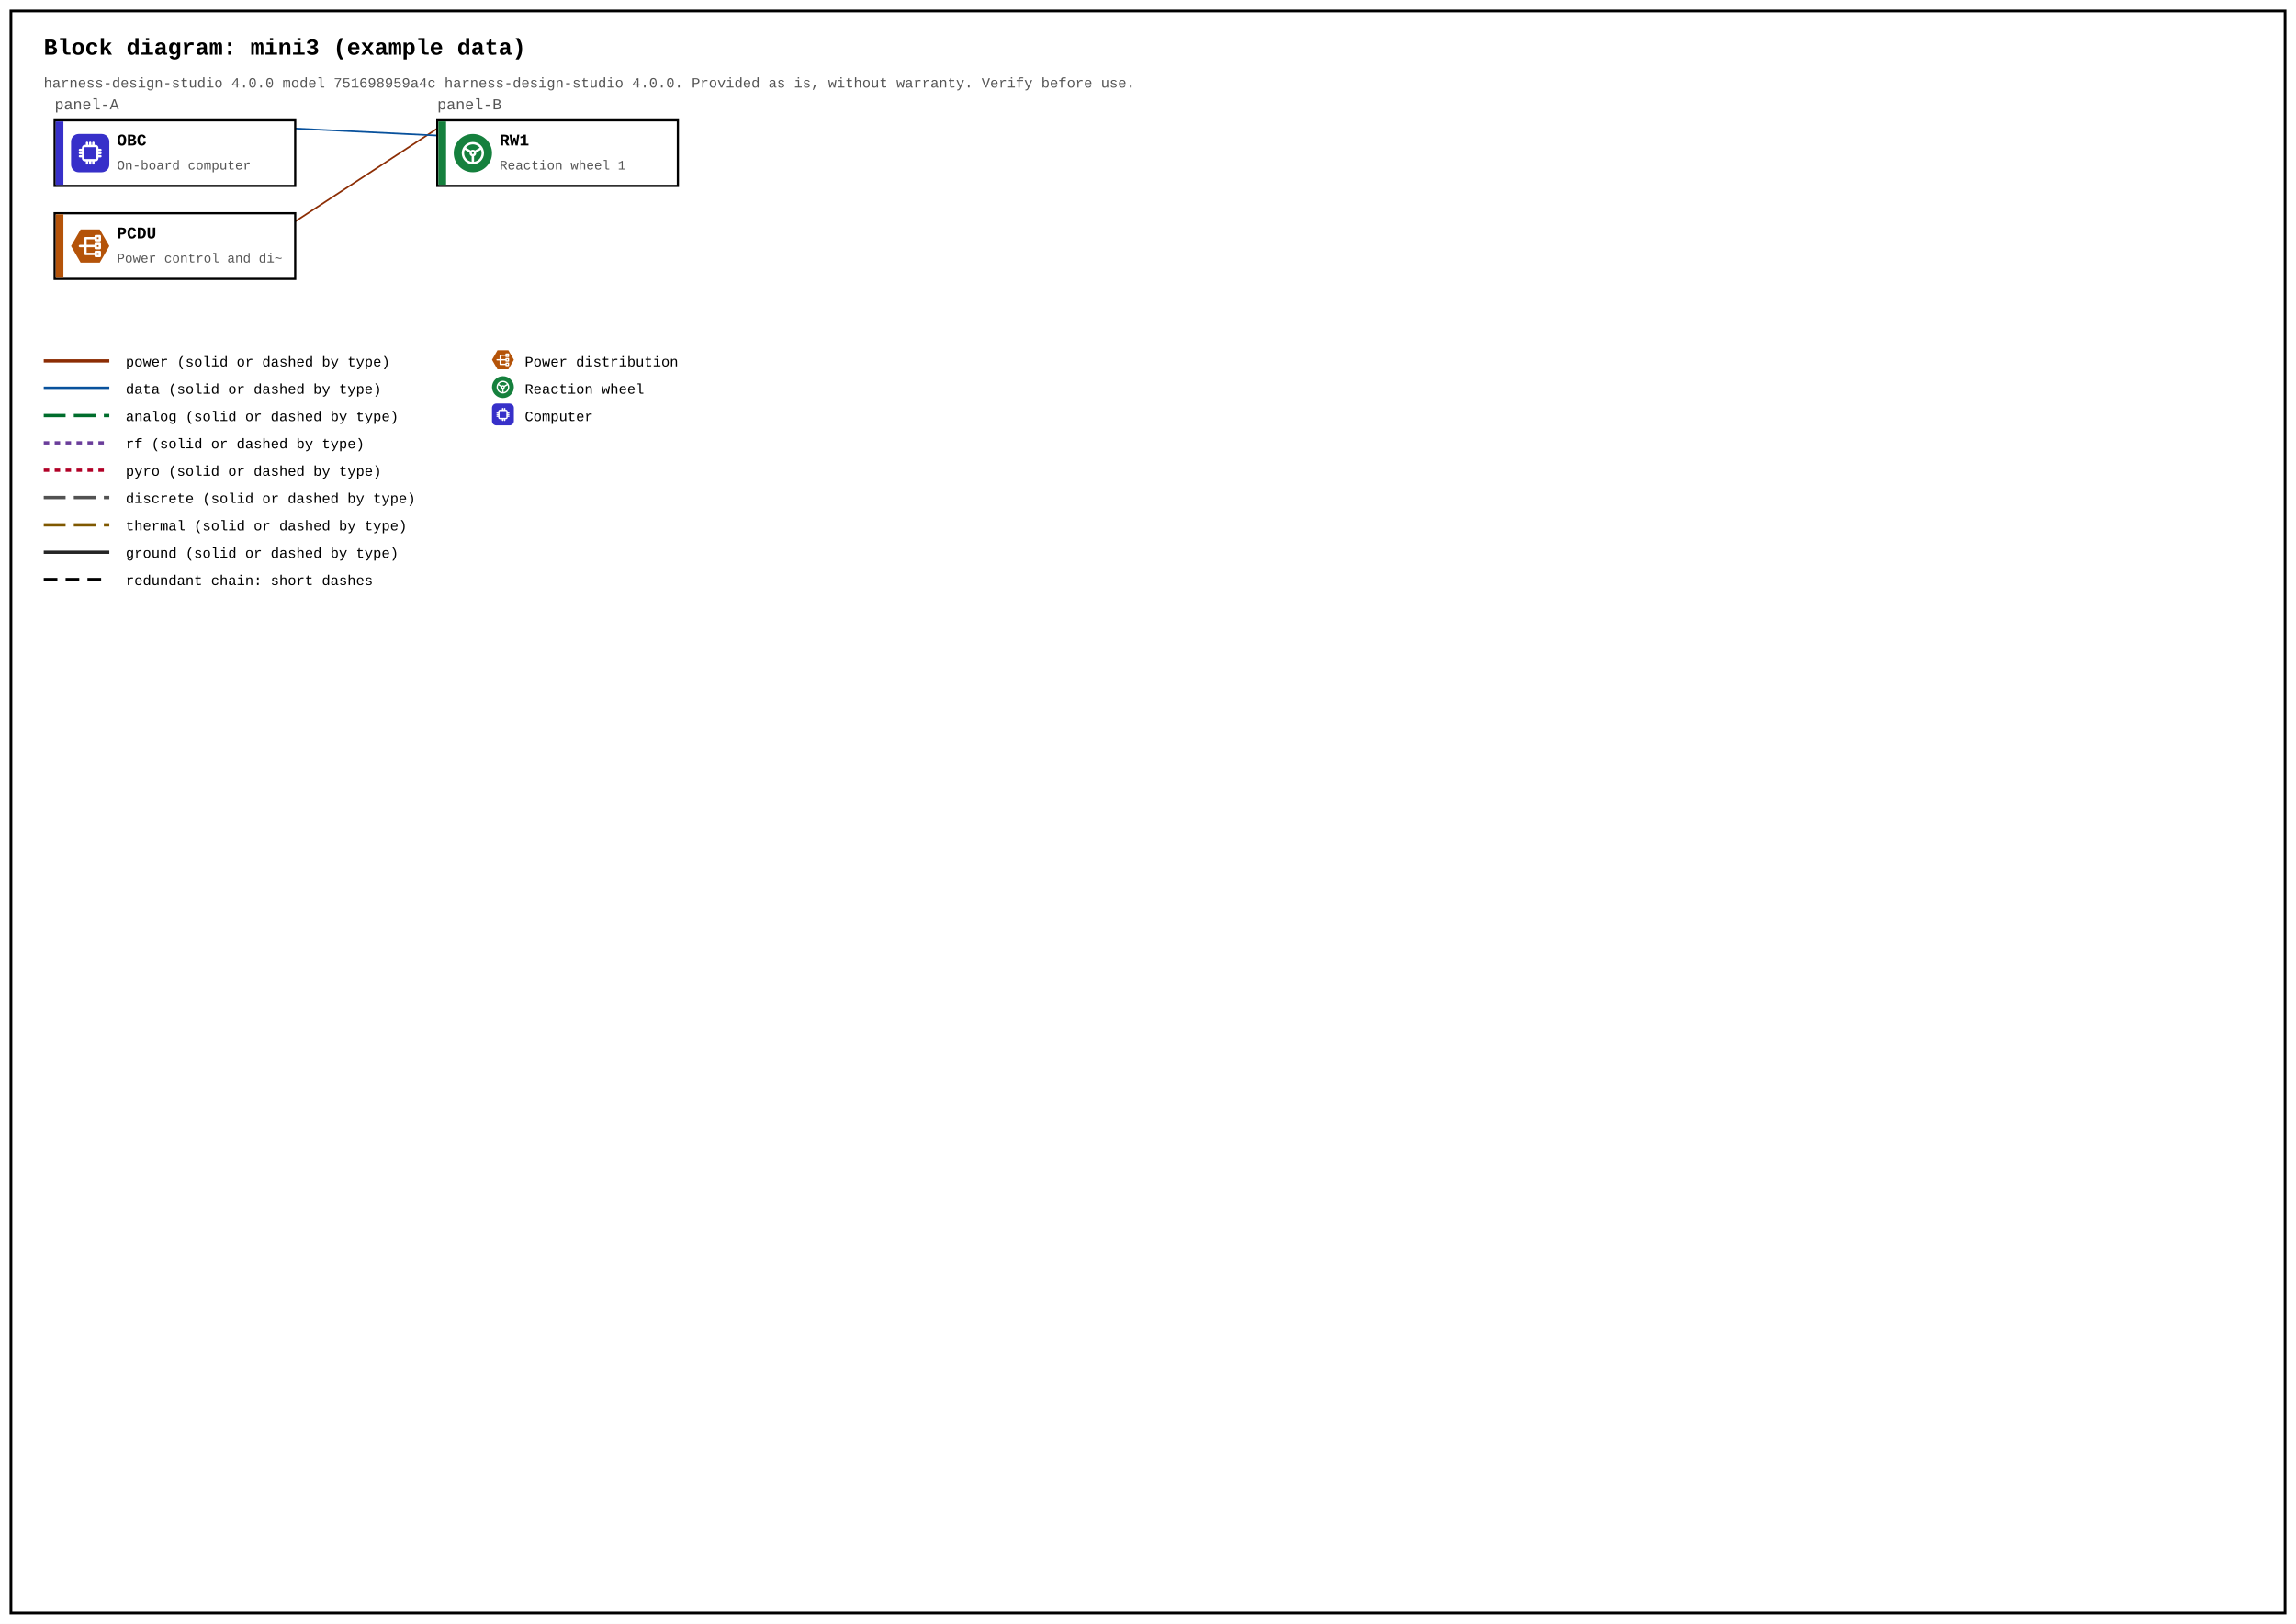
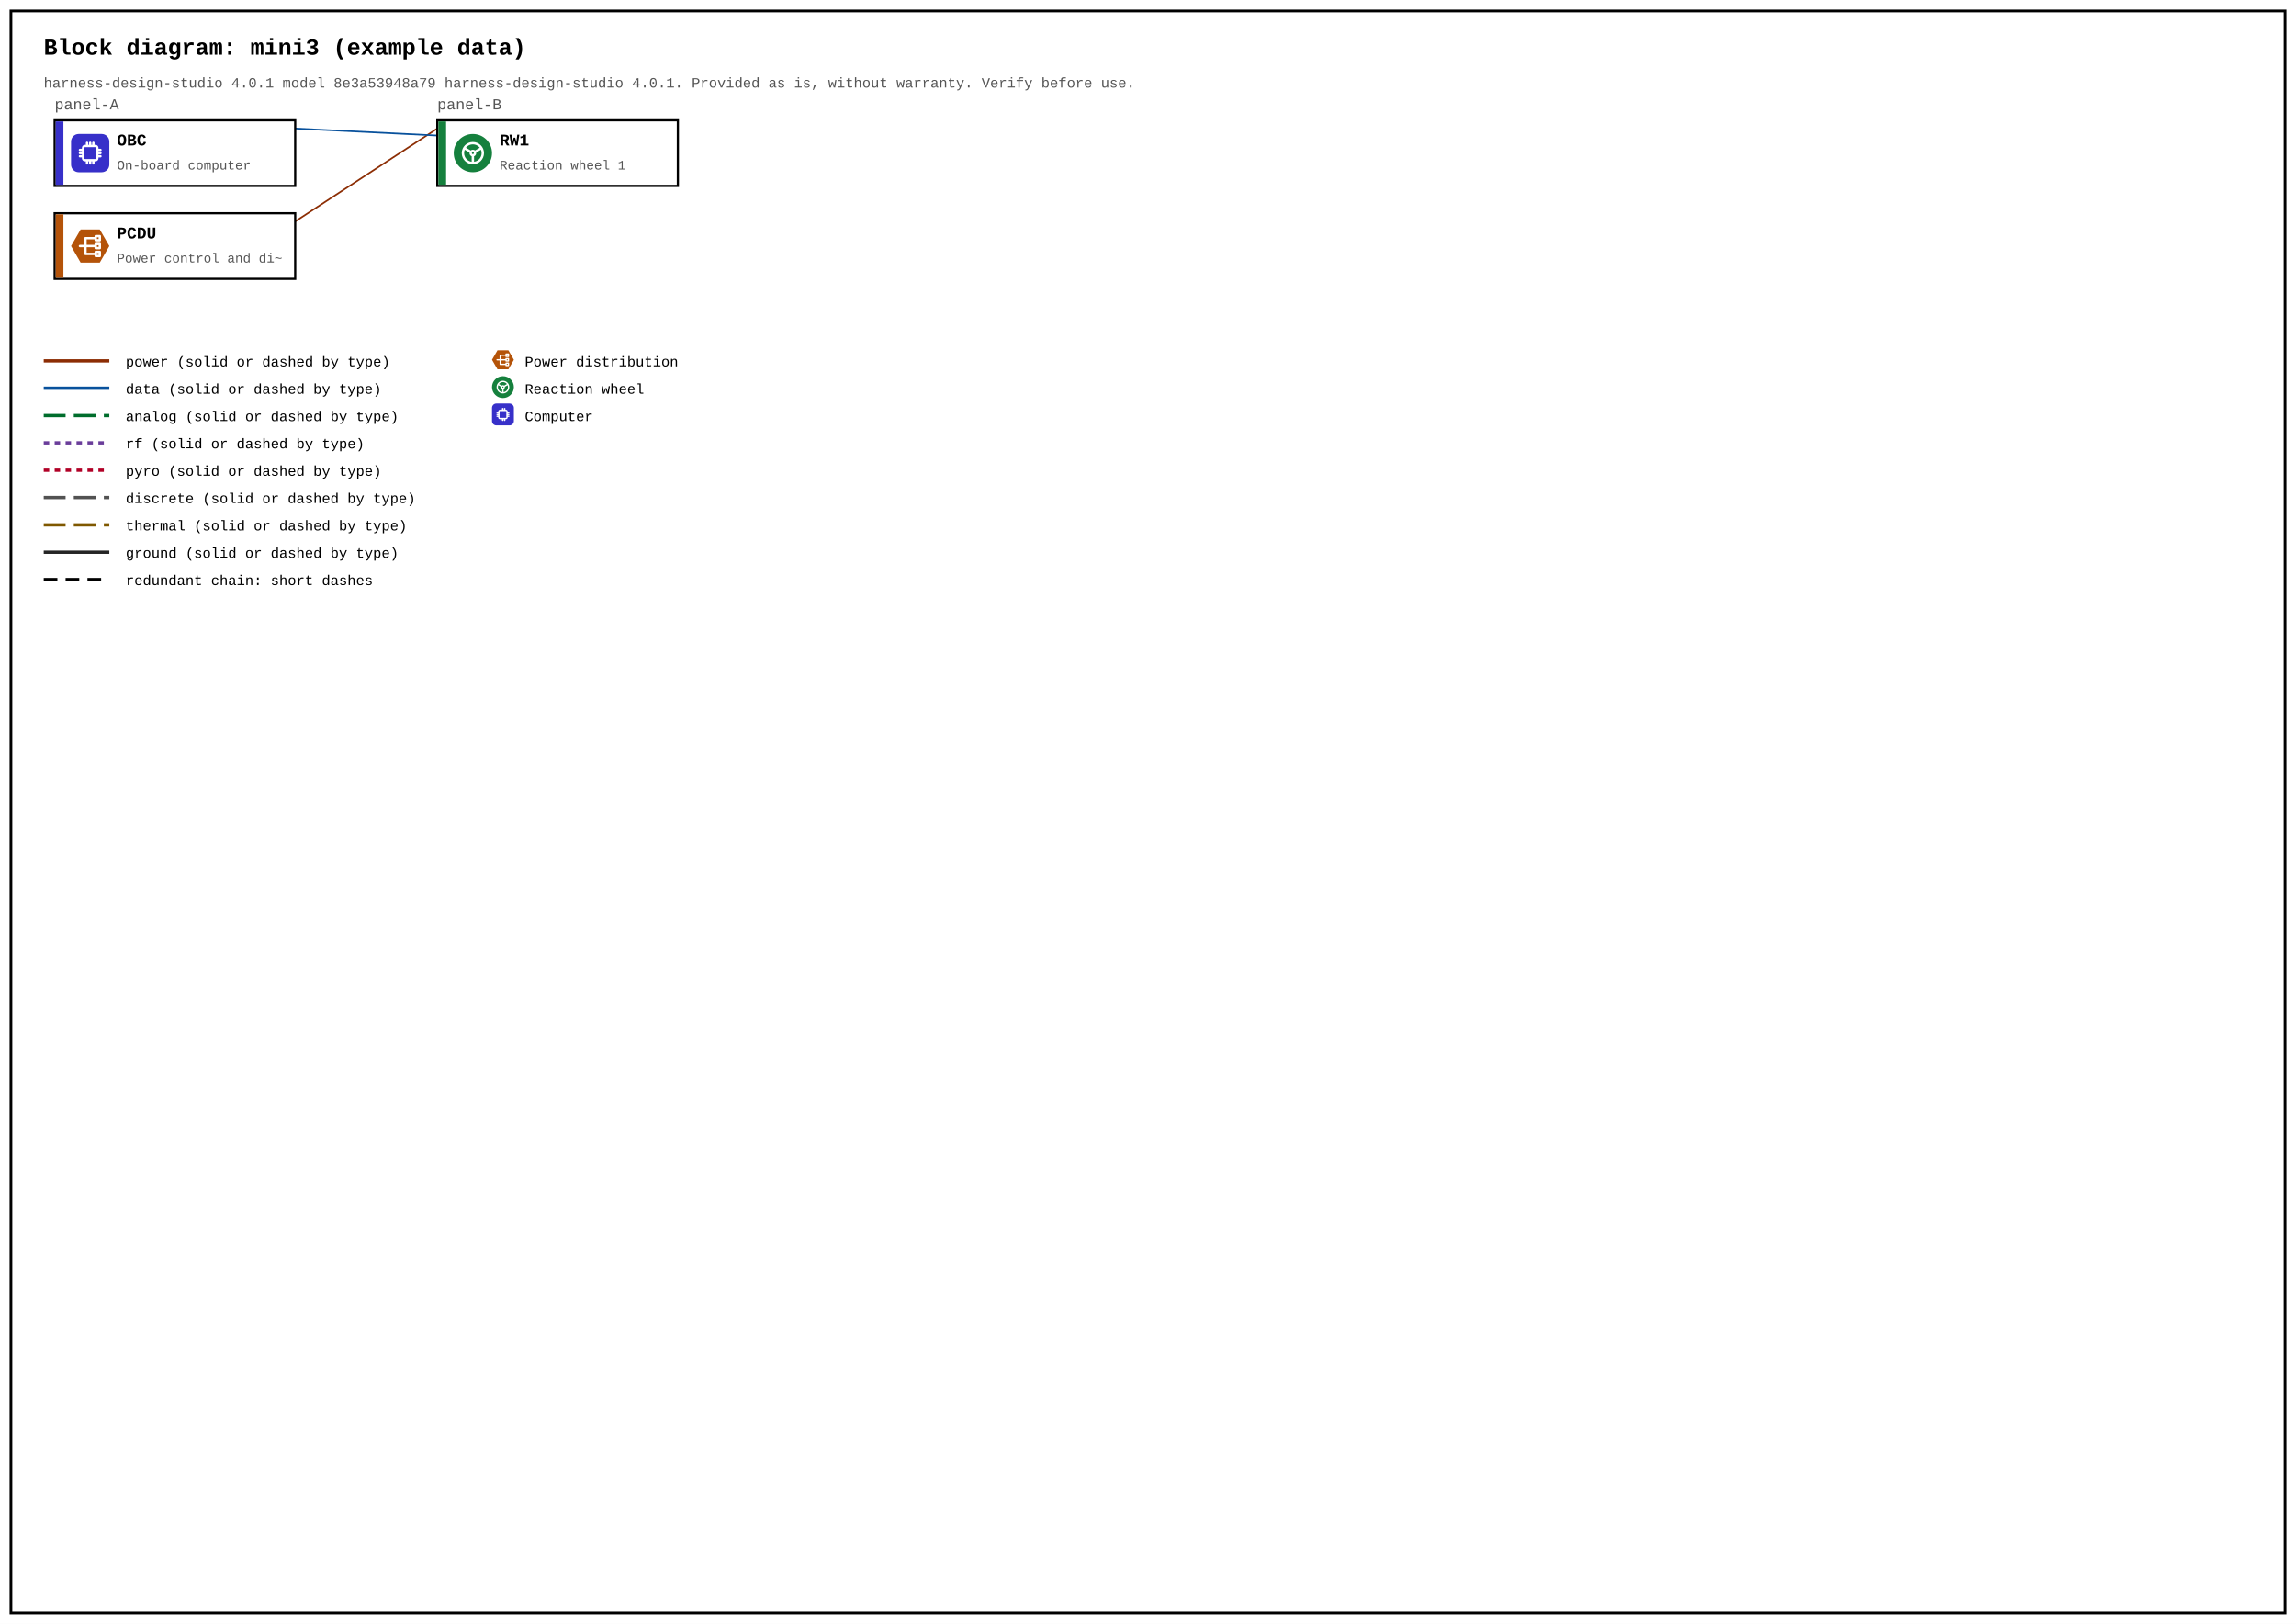
<svg xmlns="http://www.w3.org/2000/svg" width="420mm" height="297mm" viewBox="0 0 420 297" font-family="Courier New, Courier, monospace">
  <rect x="0" y="0" width="420" height="297" fill="#ffffff" />
  <rect x="2" y="2" width="416" height="293" fill="none" stroke="#000000" stroke-width="0.5" />
  <text x="8" y="10" font-size="4.2" font-weight="bold" text-anchor="start" fill="#000000">Block diagram: mini3 (example data)</text>
-   <text x="8" y="16" font-size="2.6" text-anchor="start" fill="#555555">harness-design-studio 4.0.0 model 751698959a4c   harness-design-studio 4.0.0. Provided as is, without warranty. Verify before use.</text>
+   <text x="8" y="16" font-size="2.6" text-anchor="start" fill="#555555">harness-design-studio 4.0.1 model 8e3a53948a79   harness-design-studio 4.0.1. Provided as is, without warranty. Verify before use.</text>
  <text x="10" y="20" font-size="2.8" text-anchor="start" fill="#555555">panel-A</text>
  <text x="80" y="20" font-size="2.8" text-anchor="start" fill="#555555">panel-B</text>
  <line x1="54" y1="40.5" x2="80" y2="23.5" stroke="#8c2d04" stroke-width="0.3" />
  <line x1="54" y1="23.5" x2="80" y2="24.786" stroke="#08519c" stroke-width="0.3" />
  <rect x="10" y="22" width="44" height="12" fill="#ffffff" stroke="#000000" stroke-width="0.4" />
  <path d="M 10.2 22.2 L 11.6 22.2 L 11.6 33.8 L 10.2 33.8 Z" fill="#3730c9" />
  <path d="M 14.4 24.5 L 18.6 24.5 C 19.373 24.5 20 25.127 20 25.9 L 20 30.1 C 20 30.873 19.373 31.5 18.6 31.5 L 14.4 31.5 C 13.627 31.5 13 30.873 13 30.1 L 13 25.9 C 13 25.127 13.627 24.5 14.4 24.5 Z" fill="#3730c9" />
  <path d="M 15.547 26.701 L 17.453 26.701 C 17.644 26.701 17.799 26.856 17.799 27.047 L 17.799 28.953 C 17.799 29.144 17.644 29.299 17.453 29.299 L 15.547 29.299 C 15.356 29.299 15.201 29.144 15.201 28.953 L 15.201 27.047 C 15.201 26.856 15.356 26.701 15.547 26.701 Z M 15.922 26.123 L 15.922 26.701 M 15.922 29.299 L 15.922 29.877 M 14.623 27.422 L 15.201 27.422 M 17.799 27.422 L 18.377 27.422 M 16.5 26.123 L 16.5 26.701 M 16.5 29.299 L 16.5 29.877 M 14.623 28 L 15.201 28 M 17.799 28 L 18.377 28 M 17.078 26.123 L 17.078 26.701 M 17.078 29.299 L 17.078 29.877 M 14.623 28.578 L 15.201 28.578 M 17.799 28.578 L 18.377 28.578" fill="none" stroke="#ffffff" stroke-width="0.433" stroke-linecap="round" stroke-linejoin="round" />
  <text x="21.4" y="26.6" font-size="3" font-weight="bold" text-anchor="start" fill="#000000">OBC</text>
  <text x="21.4" y="31" font-size="2.4" text-anchor="start" fill="#555555">On-board computer</text>
  <rect x="10" y="39" width="44" height="12" fill="#ffffff" stroke="#000000" stroke-width="0.4" />
  <path d="M 10.2 39.2 L 11.6 39.2 L 11.6 50.8 L 10.2 50.8 Z" fill="#b45309" />
  <path d="M 20 45 L 18.25 48.031 L 14.75 48.031 L 13 45 L 14.75 41.969 L 18.25 41.969 Z" fill="#b45309" />
  <path d="M 14.623 45 L 15.634 45 M 15.634 43.556 L 15.634 46.444 M 15.634 43.556 L 17.511 43.556 M 17.511 43.181 L 18.261 43.181 L 18.261 43.932 L 17.511 43.932 Z M 15.634 45 L 17.511 45 M 17.511 44.625 L 18.261 44.625 L 18.261 45.375 L 17.511 45.375 Z M 15.634 46.444 L 17.511 46.444 M 17.511 46.068 L 18.261 46.068 L 18.261 46.819 L 17.511 46.819 Z" fill="none" stroke="#ffffff" stroke-width="0.433" stroke-linecap="round" stroke-linejoin="round" />
  <text x="21.4" y="43.6" font-size="3" font-weight="bold" text-anchor="start" fill="#000000">PCDU</text>
  <text x="21.4" y="48" font-size="2.4" text-anchor="start" fill="#555555">Power control and di~</text>
  <rect x="80" y="22" width="44" height="12" fill="#ffffff" stroke="#000000" stroke-width="0.4" />
  <path d="M 80.2 22.2 L 81.6 22.2 L 81.6 33.8 L 80.2 33.8 Z" fill="#15803d" />
  <path d="M 90 28 C 90 26.067 88.433 24.5 86.5 24.5 C 84.567 24.5 83 26.067 83 28 C 83 29.933 84.567 31.5 86.5 31.5 C 88.433 31.5 90 29.933 90 28 Z" fill="#15803d" />
  <path d="M 88.319 28 C 88.319 26.995 87.505 26.181 86.5 26.181 C 85.495 26.181 84.681 26.995 84.681 28 C 84.681 29.005 85.495 29.819 86.5 29.819 C 87.505 29.819 88.319 29.005 88.319 28 Z M 86.904 28 C 86.904 27.777 86.723 27.596 86.5 27.596 C 86.277 27.596 86.096 27.777 86.096 28 C 86.096 28.223 86.277 28.404 86.5 28.404 C 86.723 28.404 86.904 28.223 86.904 28 Z M 86.5 28.404 L 86.5 29.819 M 86.15 27.798 L 84.925 27.09 M 86.85 27.798 L 88.075 27.09" fill="none" stroke="#ffffff" stroke-width="0.433" stroke-linecap="round" stroke-linejoin="round" />
  <text x="91.4" y="26.6" font-size="3" font-weight="bold" text-anchor="start" fill="#000000">RW1</text>
  <text x="91.4" y="31" font-size="2.4" text-anchor="start" fill="#555555">Reaction wheel 1</text>
  <line x1="8" y1="66" x2="20" y2="66" stroke="#8c2d04" stroke-width="0.6" />
  <text x="23" y="67" font-size="2.6" text-anchor="start" fill="#000000">power (solid or dashed by type)</text>
  <line x1="8" y1="71" x2="20" y2="71" stroke="#08519c" stroke-width="0.6" />
  <text x="23" y="72" font-size="2.6" text-anchor="start" fill="#000000">data (solid or dashed by type)</text>
  <line x1="8" y1="76" x2="20" y2="76" stroke="#006d2c" stroke-width="0.6" stroke-dasharray="4 1.5" />
  <text x="23" y="77" font-size="2.6" text-anchor="start" fill="#000000">analog (solid or dashed by type)</text>
  <line x1="8" y1="81" x2="20" y2="81" stroke="#6a3d9a" stroke-width="0.6" stroke-dasharray="1 1" />
  <text x="23" y="82" font-size="2.6" text-anchor="start" fill="#000000">rf (solid or dashed by type)</text>
  <line x1="8" y1="86" x2="20" y2="86" stroke="#b10026" stroke-width="0.6" stroke-dasharray="1 1" />
  <text x="23" y="87" font-size="2.6" text-anchor="start" fill="#000000">pyro (solid or dashed by type)</text>
  <line x1="8" y1="91" x2="20" y2="91" stroke="#525252" stroke-width="0.6" stroke-dasharray="4 1.5" />
  <text x="23" y="92" font-size="2.6" text-anchor="start" fill="#000000">discrete (solid or dashed by type)</text>
  <line x1="8" y1="96" x2="20" y2="96" stroke="#7f5800" stroke-width="0.6" stroke-dasharray="4 1.5" />
  <text x="23" y="97" font-size="2.6" text-anchor="start" fill="#000000">thermal (solid or dashed by type)</text>
  <line x1="8" y1="101" x2="20" y2="101" stroke="#252525" stroke-width="0.6" />
  <text x="23" y="102" font-size="2.6" text-anchor="start" fill="#000000">ground (solid or dashed by type)</text>
  <line x1="8" y1="106" x2="20" y2="106" stroke="#000000" stroke-width="0.6" stroke-dasharray="2.5 1.5" />
  <text x="23" y="107" font-size="2.6" text-anchor="start" fill="#000000">redundant chain: short dashes</text>
  <path d="M 94 65.8 L 93 67.532 L 91 67.532 L 90 65.8 L 91 64.068 L 93 64.068 Z" fill="#b45309" />
  <path d="M 90.927 65.8 L 91.505 65.8 M 91.505 64.975 L 91.505 66.625 M 91.505 64.975 L 92.578 64.975 M 92.578 64.76 L 93.007 64.76 L 93.007 65.189 L 92.578 65.189 Z M 91.505 65.8 L 92.578 65.8 M 92.578 65.585 L 93.007 65.585 L 93.007 66.014 L 92.578 66.014 Z M 91.505 66.625 L 92.578 66.625 M 92.578 66.41 L 93.007 66.41 L 93.007 66.84 L 92.578 66.84 Z" fill="none" stroke="#ffffff" stroke-width="0.247" stroke-linecap="round" stroke-linejoin="round" />
  <text x="96" y="67" font-size="2.6" text-anchor="start" fill="#000000">Power distribution</text>
  <path d="M 94 70.8 C 94 69.695 93.105 68.8 92 68.8 C 90.895 68.8 90 69.695 90 70.8 C 90 71.905 90.895 72.8 92 72.8 C 93.105 72.8 94 71.905 94 70.8 Z" fill="#15803d" />
  <path d="M 93.04 70.8 C 93.04 70.226 92.574 69.76 92 69.76 C 91.426 69.76 90.96 70.226 90.96 70.8 C 90.96 71.374 91.426 71.84 92 71.84 C 92.574 71.84 93.04 71.374 93.04 70.8 Z M 92.231 70.8 C 92.231 70.672 92.128 70.569 92 70.569 C 91.872 70.569 91.769 70.672 91.769 70.8 C 91.769 70.928 91.872 71.031 92 71.031 C 92.128 71.031 92.231 70.928 92.231 70.8 Z M 92 71.031 L 92 71.84 M 91.8 70.684 L 91.1 70.28 M 92.2 70.684 L 92.9 70.28" fill="none" stroke="#ffffff" stroke-width="0.247" stroke-linecap="round" stroke-linejoin="round" />
  <text x="96" y="72" font-size="2.6" text-anchor="start" fill="#000000">Reaction wheel</text>
  <path d="M 90.8 73.8 L 93.2 73.8 C 93.642 73.8 94 74.158 94 74.6 L 94 77 C 94 77.442 93.642 77.8 93.2 77.8 L 90.8 77.8 C 90.358 77.8 90 77.442 90 77 L 90 74.6 C 90 74.158 90.358 73.8 90.8 73.8 Z" fill="#3730c9" />
  <path d="M 91.456 75.058 L 92.544 75.058 C 92.654 75.058 92.743 75.146 92.743 75.255 L 92.743 76.344 C 92.743 76.454 92.654 76.543 92.544 76.543 L 91.456 76.543 C 91.346 76.543 91.257 76.454 91.257 76.344 L 91.257 75.255 C 91.257 75.146 91.346 75.058 91.456 75.058 Z M 91.67 74.728 L 91.67 75.058 M 91.67 76.543 L 91.67 76.873 M 90.927 75.47 L 91.257 75.47 M 92.743 75.47 L 93.073 75.47 M 92 74.728 L 92 75.058 M 92 76.543 L 92 76.873 M 90.927 75.8 L 91.257 75.8 M 92.743 75.8 L 93.073 75.8 M 92.33 74.728 L 92.33 75.058 M 92.33 76.543 L 92.33 76.873 M 90.927 76.13 L 91.257 76.13 M 92.743 76.13 L 93.073 76.13" fill="none" stroke="#ffffff" stroke-width="0.247" stroke-linecap="round" stroke-linejoin="round" />
  <text x="96" y="77" font-size="2.6" text-anchor="start" fill="#000000">Computer</text>
</svg>
